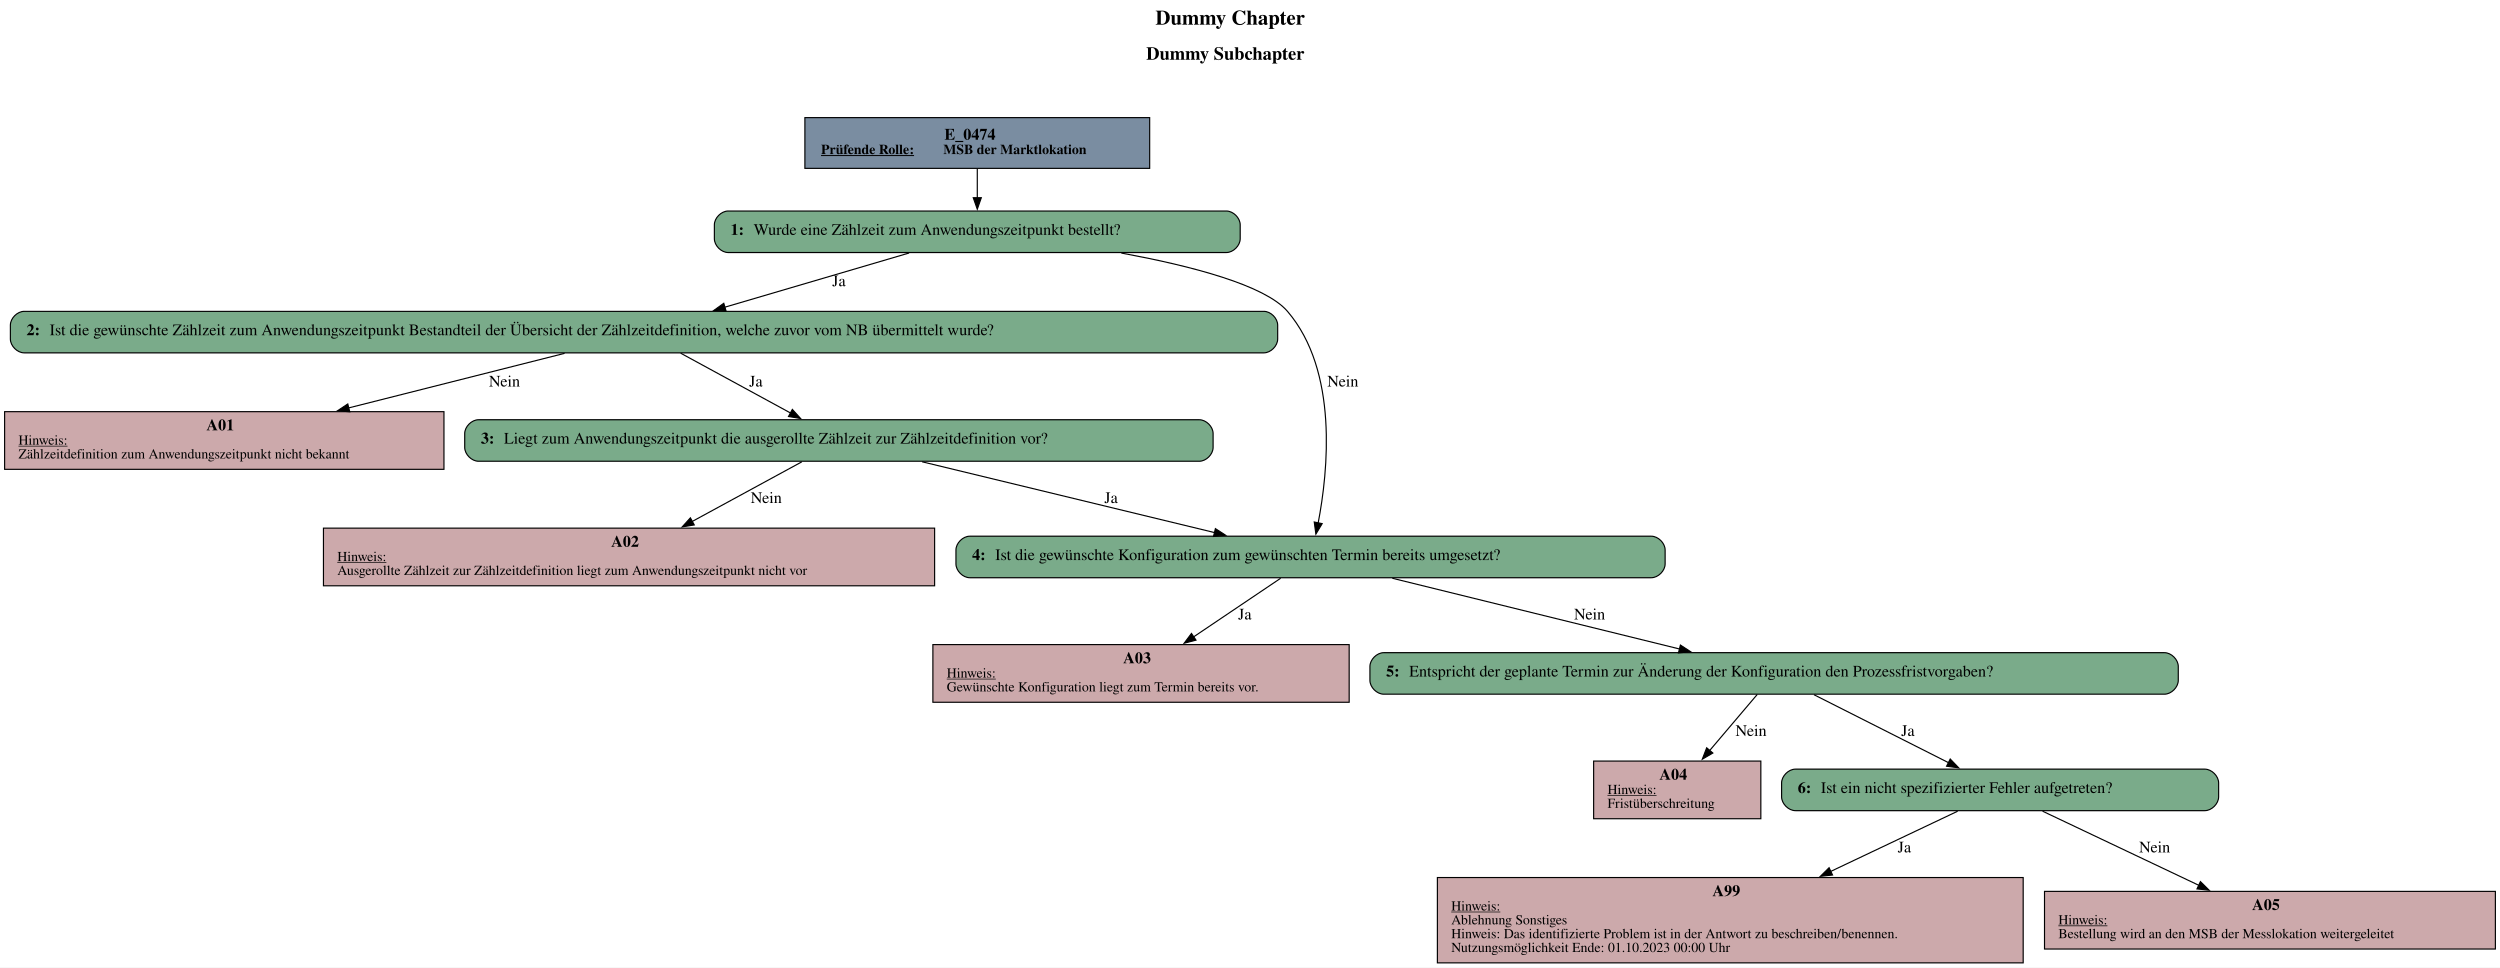
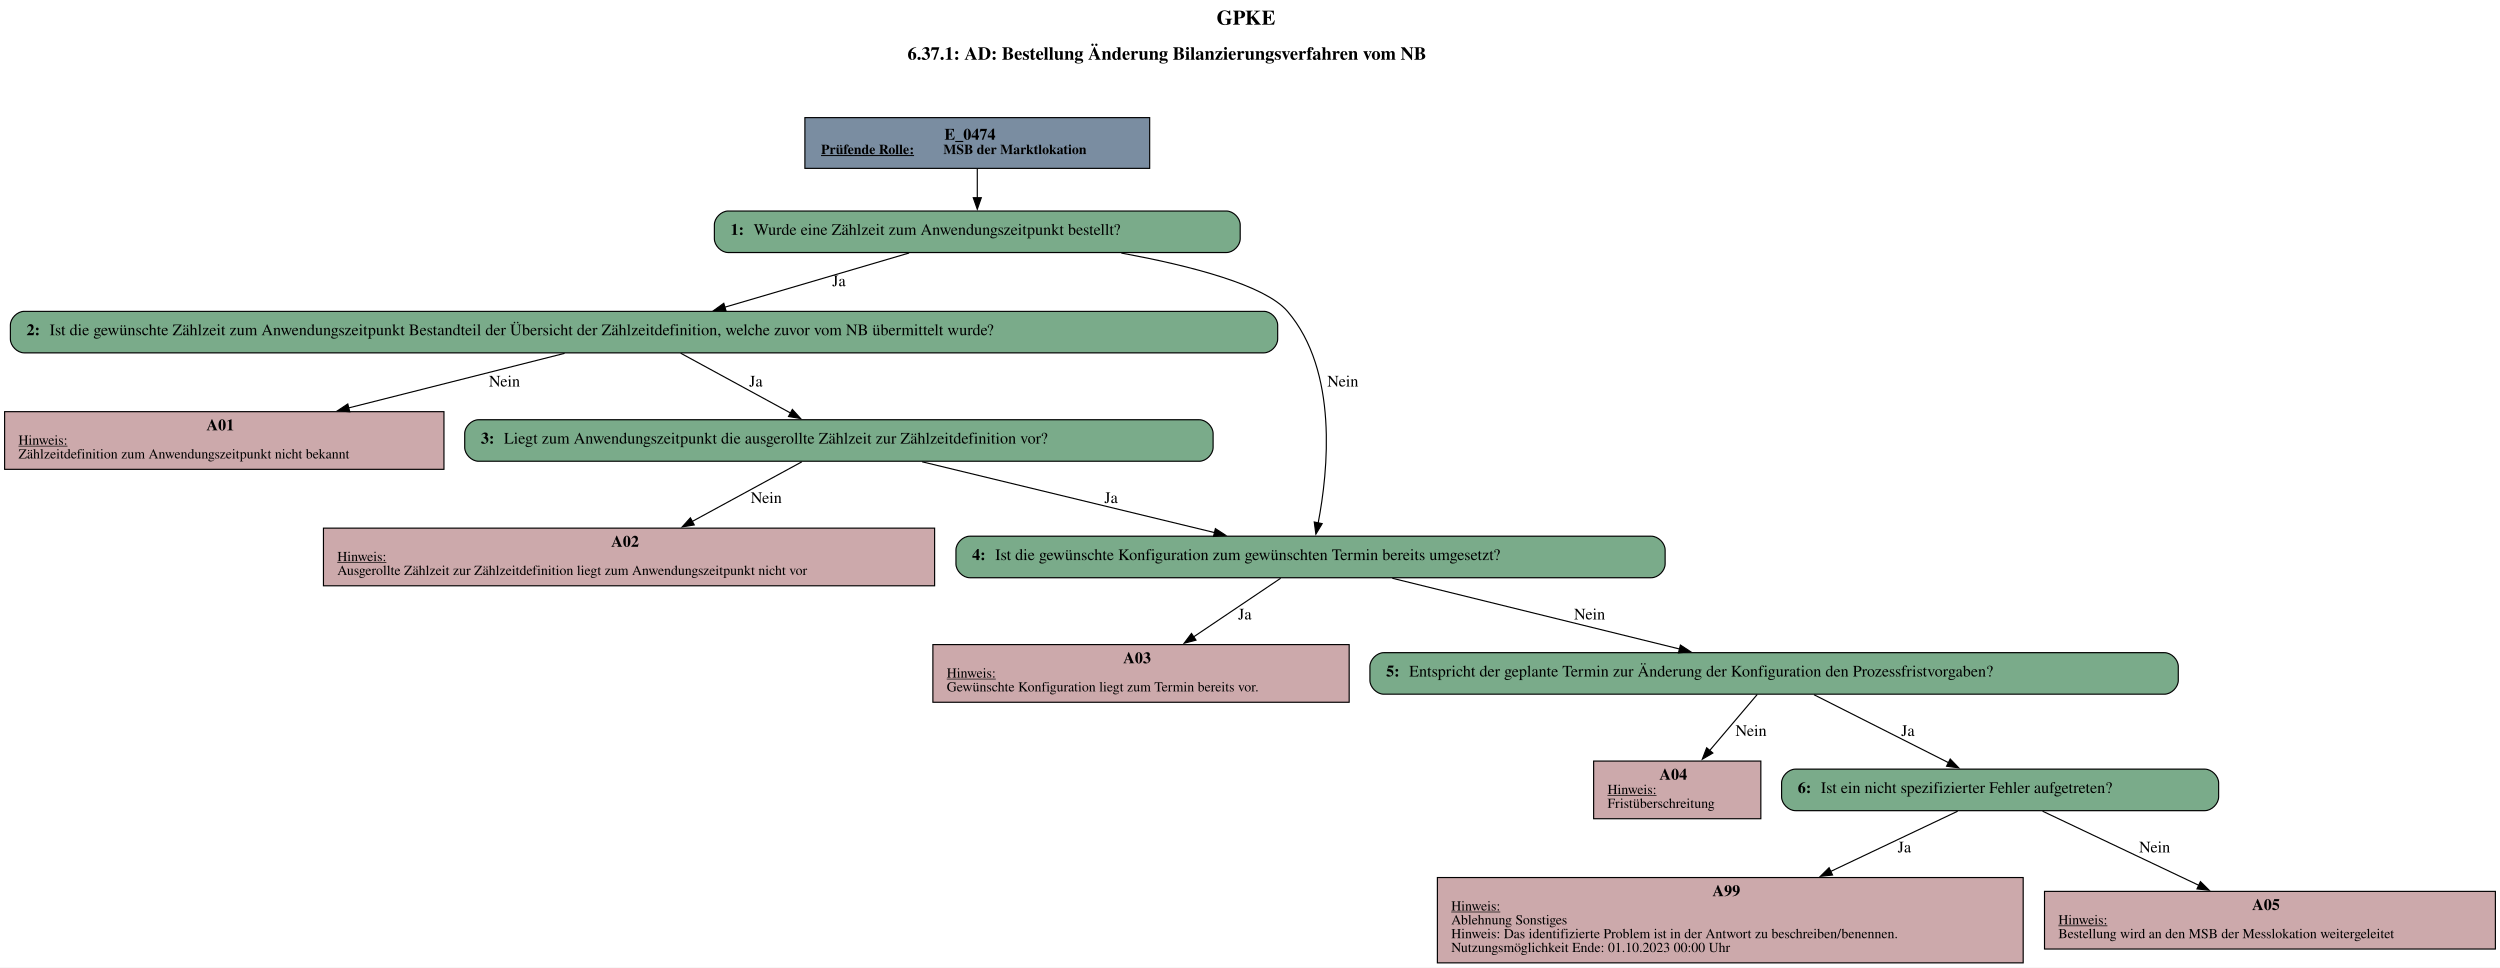
<svg xmlns="http://www.w3.org/2000/svg" width="2168pt" height="839pt" viewBox="0.00 0.00 2168.00 839.00">
  <g id="graph0" class="graph" transform="scale(1 1) rotate(0) translate(4 835)">
    <polygon fill="white" stroke="none" points="-4,4 -4,-835 2164,-835 2164,4 -4,4" />
-     <text text-anchor="start" x="998" y="-813.6" font-family="Times,serif" font-weight="bold" font-size="18.00">Dummy Chapter</text>
-     <text text-anchor="start" x="990" y="-783.2" font-family="Times,serif" font-weight="bold" font-size="16.00">Dummy Subchapter</text>
+     <text text-anchor="start" x="1051" y="-813.6" font-family="Times,serif" font-weight="bold" font-size="18.00">GPKE</text>
+     <text text-anchor="start" x="783" y="-783.2" font-family="Times,serif" font-weight="bold" font-size="16.00">6.37.1: AD: Bestellung Änderung Bilanzierungsverfahren vom NB</text>
    <g id="node1" class="node">
      <polygon fill="#7a8da1" stroke="black" points="993,-733 694,-733 694,-689 993,-689 993,-733" />
      <text text-anchor="start" x="815" y="-713.8" font-family="Times,serif" font-weight="bold" font-size="14.00">E_0474</text>
      <text text-anchor="start" x="708" y="-701.4" font-family="Times,serif" font-weight="bold" text-decoration="underline" font-size="12.00">Prüfende Rolle:</text>
      <text text-anchor="start" x="814" y="-701.4" font-family="Times,serif" font-weight="bold" font-size="12.00"> MSB der Marktlokation</text>
    </g>
    <g id="node2" class="node">
      <path fill="#7aab8a" stroke="black" d="M1059.5,-652C1059.5,-652 627.5,-652 627.5,-652 621.5,-652 615.5,-646 615.5,-640 615.5,-640 615.5,-628 615.5,-628 615.5,-622 621.5,-616 627.5,-616 627.5,-616 1059.5,-616 1059.5,-616 1065.5,-616 1071.5,-622 1071.5,-628 1071.5,-628 1071.5,-640 1071.5,-640 1071.5,-646 1065.5,-652 1059.5,-652" />
      <text text-anchor="start" x="629.5" y="-631.3" font-family="Times,serif" font-weight="bold" font-size="14.00">1: </text>
      <text text-anchor="start" x="649.5" y="-631.3" font-family="Times,serif" font-size="14.00">Wurde eine Zählzeit zum Anwendungszeitpunkt bestellt?</text>
    </g>
    <g id="edge1" class="edge">
      <path fill="none" stroke="black" d="M843.5,-688.71C843.5,-680.82 843.5,-671.75 843.5,-663.33" />
      <polygon fill="black" stroke="black" points="847,-663.57 843.5,-653.57 840,-663.57 847,-663.57" />
    </g>
    <g id="node3" class="node">
      <path fill="#7aab8a" stroke="black" d="M1092,-565C1092,-565 17,-565 17,-565 11,-565 5,-559 5,-553 5,-553 5,-541 5,-541 5,-535 11,-529 17,-529 17,-529 1092,-529 1092,-529 1098,-529 1104,-535 1104,-541 1104,-541 1104,-553 1104,-553 1104,-559 1098,-565 1092,-565" />
      <text text-anchor="start" x="19" y="-544.3" font-family="Times,serif" font-weight="bold" font-size="14.00">2: </text>
      <text text-anchor="start" x="39" y="-544.3" font-family="Times,serif" font-size="14.00">Ist die gewünschte Zählzeit zum Anwendungszeitpunkt Bestandteil der Übersicht der Zählzeitdefinition, welche zuvor vom NB übermittelt wurde?</text>
    </g>
    <g id="edge3" class="edge">
      <path fill="none" stroke="black" d="M784.32,-615.59C737.95,-601.96 673.33,-582.95 624.42,-568.56" />
      <polygon fill="black" stroke="black" points="625.64,-565.27 615.05,-565.81 623.66,-571.99 625.64,-565.27" />
      <text text-anchor="middle" x="723.5" y="-586.8" font-family="Times,serif" font-size="14.00">Ja</text>
    </g>
    <g id="node7" class="node">
      <path fill="#7aab8a" stroke="black" d="M1428,-370C1428,-370 837,-370 837,-370 831,-370 825,-364 825,-358 825,-358 825,-346 825,-346 825,-340 831,-334 837,-334 837,-334 1428,-334 1428,-334 1434,-334 1440,-340 1440,-346 1440,-346 1440,-358 1440,-358 1440,-364 1434,-370 1428,-370" />
      <text text-anchor="start" x="839" y="-349.3" font-family="Times,serif" font-weight="bold" font-size="14.00">4: </text>
      <text text-anchor="start" x="859" y="-349.3" font-family="Times,serif" font-size="14.00">Ist die gewünschte Konfiguration zum gewünschten Termin bereits umgesetzt?</text>
    </g>
    <g id="edge2" class="edge">
      <path fill="none" stroke="black" d="M968.43,-615.56C1029.09,-604.41 1093.02,-587.72 1112.5,-565 1156.8,-513.32 1147.72,-426.32 1139.13,-381.53" />
      <polygon fill="black" stroke="black" points="1142.58,-380.91 1137.13,-371.82 1135.72,-382.32 1142.58,-380.91" />
      <text text-anchor="middle" x="1160.5" y="-499.8" font-family="Times,serif" font-size="14.00">Nein</text>
    </g>
    <g id="node4" class="node">
      <polygon fill="#cca9ab" stroke="black" points="381,-478 0,-478 0,-428 381,-428 381,-478" />
      <text text-anchor="start" x="175" y="-461.8" font-family="Times,serif" font-weight="bold" font-size="14.00">A01</text>
      <text text-anchor="start" x="12" y="-449.4" font-family="Times,serif" text-decoration="underline" font-size="12.00">Hinweis:</text>
      <text text-anchor="start" x="12" y="-437.4" font-family="Times,serif" font-size="12.00">Zählzeitdefinition zum Anwendungszeitpunkt nicht bekannt</text>
    </g>
    <g id="edge4" class="edge">
      <path fill="none" stroke="black" d="M485.61,-528.59C432.83,-515.25 359.03,-496.6 298.44,-481.28" />
      <polygon fill="black" stroke="black" points="299.3,-477.89 288.75,-478.83 297.59,-484.68 299.3,-477.89" />
      <text text-anchor="middle" x="433.5" y="-499.8" font-family="Times,serif" font-size="14.00">Nein</text>
    </g>
    <g id="node5" class="node">
      <path fill="#7aab8a" stroke="black" d="M1036,-471C1036,-471 411,-471 411,-471 405,-471 399,-465 399,-459 399,-459 399,-447 399,-447 399,-441 405,-435 411,-435 411,-435 1036,-435 1036,-435 1042,-435 1048,-441 1048,-447 1048,-447 1048,-459 1048,-459 1048,-465 1042,-471 1036,-471" />
      <text text-anchor="start" x="413" y="-450.3" font-family="Times,serif" font-weight="bold" font-size="14.00">3: </text>
      <text text-anchor="start" x="433" y="-450.3" font-family="Times,serif" font-size="14.00">Liegt zum Anwendungszeitpunkt die ausgerollte Zählzeit zur Zählzeitdefinition vor?</text>
    </g>
    <g id="edge5" class="edge">
      <path fill="none" stroke="black" d="M586.29,-528.7C613.23,-514.03 652.08,-492.88 681.56,-476.83" />
      <polygon fill="black" stroke="black" points="683.13,-479.96 690.24,-472.11 679.78,-473.81 683.13,-479.96" />
      <text text-anchor="middle" x="651.5" y="-499.8" font-family="Times,serif" font-size="14.00">Ja</text>
    </g>
    <g id="node6" class="node">
      <polygon fill="#cca9ab" stroke="black" points="806.5,-377 276.5,-377 276.5,-327 806.5,-327 806.5,-377" />
      <text text-anchor="start" x="526" y="-360.8" font-family="Times,serif" font-weight="bold" font-size="14.00">A02</text>
      <text text-anchor="start" x="288.5" y="-348.4" font-family="Times,serif" text-decoration="underline" font-size="12.00">Hinweis:</text>
      <text text-anchor="start" x="288.5" y="-336.4" font-family="Times,serif" font-size="12.00">Ausgerollte Zählzeit zur Zählzeitdefinition liegt zum Anwendungszeitpunkt nicht vor</text>
    </g>
    <g id="edge6" class="edge">
      <path fill="none" stroke="black" d="M691.38,-434.53C665.05,-420.2 627.18,-399.61 596.1,-382.7" />
      <polygon fill="black" stroke="black" points="598.05,-379.78 587.6,-378.08 594.71,-385.93 598.05,-379.78" />
      <text text-anchor="middle" x="660.5" y="-398.8" font-family="Times,serif" font-size="14.00">Nein</text>
    </g>
    <g id="edge7" class="edge">
      <path fill="none" stroke="black" d="M795.68,-434.53C866.72,-417.33 975.09,-391.1 1049.61,-373.06" />
      <polygon fill="black" stroke="black" points="1049.99,-376.57 1058.88,-370.82 1048.34,-369.77 1049.99,-376.57" />
      <text text-anchor="middle" x="959.5" y="-398.8" font-family="Times,serif" font-size="14.00">Ja</text>
    </g>
    <g id="node8" class="node">
      <polygon fill="#cca9ab" stroke="black" points="1166,-276 805,-276 805,-226 1166,-226 1166,-276" />
      <text text-anchor="start" x="970" y="-259.8" font-family="Times,serif" font-weight="bold" font-size="14.00">A03</text>
      <text text-anchor="start" x="817" y="-247.4" font-family="Times,serif" text-decoration="underline" font-size="12.00">Hinweis:</text>
      <text text-anchor="start" x="817" y="-235.4" font-family="Times,serif" font-size="12.00">Gewünschte Konfiguration liegt zum Termin bereits vor.</text>
    </g>
    <g id="edge9" class="edge">
      <path fill="none" stroke="black" d="M1106.56,-333.53C1085.66,-319.45 1055.76,-299.32 1030.91,-282.58" />
      <polygon fill="black" stroke="black" points="1033.16,-279.88 1022.91,-277.2 1029.25,-285.69 1033.16,-279.88" />
      <text text-anchor="middle" x="1075.5" y="-297.8" font-family="Times,serif" font-size="14.00">Ja</text>
    </g>
    <g id="node9" class="node">
      <path fill="#7aab8a" stroke="black" d="M1873,-269C1873,-269 1196,-269 1196,-269 1190,-269 1184,-263 1184,-257 1184,-257 1184,-245 1184,-245 1184,-239 1190,-233 1196,-233 1196,-233 1873,-233 1873,-233 1879,-233 1885,-239 1885,-245 1885,-245 1885,-257 1885,-257 1885,-263 1879,-269 1873,-269" />
      <text text-anchor="start" x="1198" y="-248.3" font-family="Times,serif" font-weight="bold" font-size="14.00">5: </text>
      <text text-anchor="start" x="1218" y="-248.3" font-family="Times,serif" font-size="14.00">Entspricht der geplante Termin zur Änderung der Konfiguration den Prozessfristvorgaben?</text>
    </g>
    <g id="edge8" class="edge">
      <path fill="none" stroke="black" d="M1203.44,-333.53C1273.12,-316.37 1379.34,-290.21 1452.58,-272.17" />
      <polygon fill="black" stroke="black" points="1453.25,-275.61 1462.12,-269.82 1451.57,-268.82 1453.25,-275.61" />
      <text text-anchor="middle" x="1374.5" y="-297.8" font-family="Times,serif" font-size="14.00">Nein</text>
    </g>
    <g id="node10" class="node">
      <polygon fill="#cca9ab" stroke="black" points="1523,-175 1378,-175 1378,-125 1523,-125 1523,-175" />
      <text text-anchor="start" x="1435" y="-158.8" font-family="Times,serif" font-weight="bold" font-size="14.00">A04</text>
      <text text-anchor="start" x="1390" y="-146.4" font-family="Times,serif" text-decoration="underline" font-size="12.00">Hinweis:</text>
      <text text-anchor="start" x="1390" y="-134.4" font-family="Times,serif" font-size="12.00">Fristüberschreitung</text>
    </g>
    <g id="edge10" class="edge">
      <path fill="none" stroke="black" d="M1519.87,-232.76C1508.53,-219.39 1492.47,-200.46 1478.65,-184.18" />
      <polygon fill="black" stroke="black" points="1481.38,-181.98 1472.24,-176.62 1476.04,-186.51 1481.38,-181.98" />
      <text text-anchor="middle" x="1514.5" y="-196.8" font-family="Times,serif" font-size="14.00">Nein</text>
    </g>
    <g id="node11" class="node">
      <path fill="#7aab8a" stroke="black" d="M1908,-168C1908,-168 1553,-168 1553,-168 1547,-168 1541,-162 1541,-156 1541,-156 1541,-144 1541,-144 1541,-138 1547,-132 1553,-132 1553,-132 1908,-132 1908,-132 1914,-132 1920,-138 1920,-144 1920,-144 1920,-156 1920,-156 1920,-162 1914,-168 1908,-168" />
      <text text-anchor="start" x="1555" y="-147.3" font-family="Times,serif" font-weight="bold" font-size="14.00">6: </text>
      <text text-anchor="start" x="1575" y="-147.3" font-family="Times,serif" font-size="14.00">Ist ein nicht spezifizierter Fehler aufgetreten?</text>
    </g>
    <g id="edge11" class="edge">
      <path fill="none" stroke="black" d="M1569.09,-232.53C1601.6,-216.11 1650.42,-191.45 1685.85,-173.55" />
      <polygon fill="black" stroke="black" points="1687.23,-176.78 1694.58,-169.15 1684.07,-170.53 1687.23,-176.78" />
      <text text-anchor="middle" x="1650.5" y="-196.8" font-family="Times,serif" font-size="14.00">Ja</text>
    </g>
    <g id="node12" class="node">
      <polygon fill="#cca9ab" stroke="black" points="1750.5,-74 1242.5,-74 1242.5,0 1750.5,0 1750.5,-74" />
      <text text-anchor="start" x="1481" y="-57.8" font-family="Times,serif" font-weight="bold" font-size="14.00">A99</text>
      <text text-anchor="start" x="1254.5" y="-45.4" font-family="Times,serif" text-decoration="underline" font-size="12.00">Hinweis:</text>
      <text text-anchor="start" x="1254.5" y="-33.4" font-family="Times,serif" font-size="12.00">Ablehnung Sonstiges</text>
      <text text-anchor="start" x="1254.5" y="-21.4" font-family="Times,serif" font-size="12.00">Hinweis: Das identifizierte Problem ist in der Antwort zu beschreiben/benennen.</text>
      <text text-anchor="start" x="1254.5" y="-9.4" font-family="Times,serif" font-size="12.00">Nutzungsmöglichkeit Ende: 01.10.2023 00:00 Uhr</text>
    </g>
    <g id="edge12" class="edge">
      <path fill="none" stroke="black" d="M1693.68,-131.53C1664.14,-117.52 1621.47,-97.28 1583.37,-79.21" />
      <polygon fill="black" stroke="black" points="1585.18,-76.19 1574.65,-75.07 1582.18,-82.52 1585.18,-76.19" />
      <text text-anchor="middle" x="1647.5" y="-95.8" font-family="Times,serif" font-size="14.00">Ja</text>
    </g>
    <g id="node13" class="node">
      <polygon fill="#cca9ab" stroke="black" points="2160,-62 1769,-62 1769,-12 2160,-12 2160,-62" />
      <text text-anchor="start" x="1949" y="-45.8" font-family="Times,serif" font-weight="bold" font-size="14.00">A05</text>
      <text text-anchor="start" x="1781" y="-33.4" font-family="Times,serif" text-decoration="underline" font-size="12.00">Hinweis:</text>
      <text text-anchor="start" x="1781" y="-21.4" font-family="Times,serif" font-size="12.00">Bestellung wird an den MSB der Messlokation weitergeleitet</text>
    </g>
    <g id="edge13" class="edge">
      <path fill="none" stroke="black" d="M1767.32,-131.53C1803.59,-114.33 1859.65,-87.74 1902.74,-67.29" />
      <polygon fill="black" stroke="black" points="1904.22,-70.47 1911.75,-63.02 1901.22,-64.14 1904.22,-70.47" />
      <text text-anchor="middle" x="1864.5" y="-95.8" font-family="Times,serif" font-size="14.00">Nein</text>
    </g>
  </g>
</svg>
